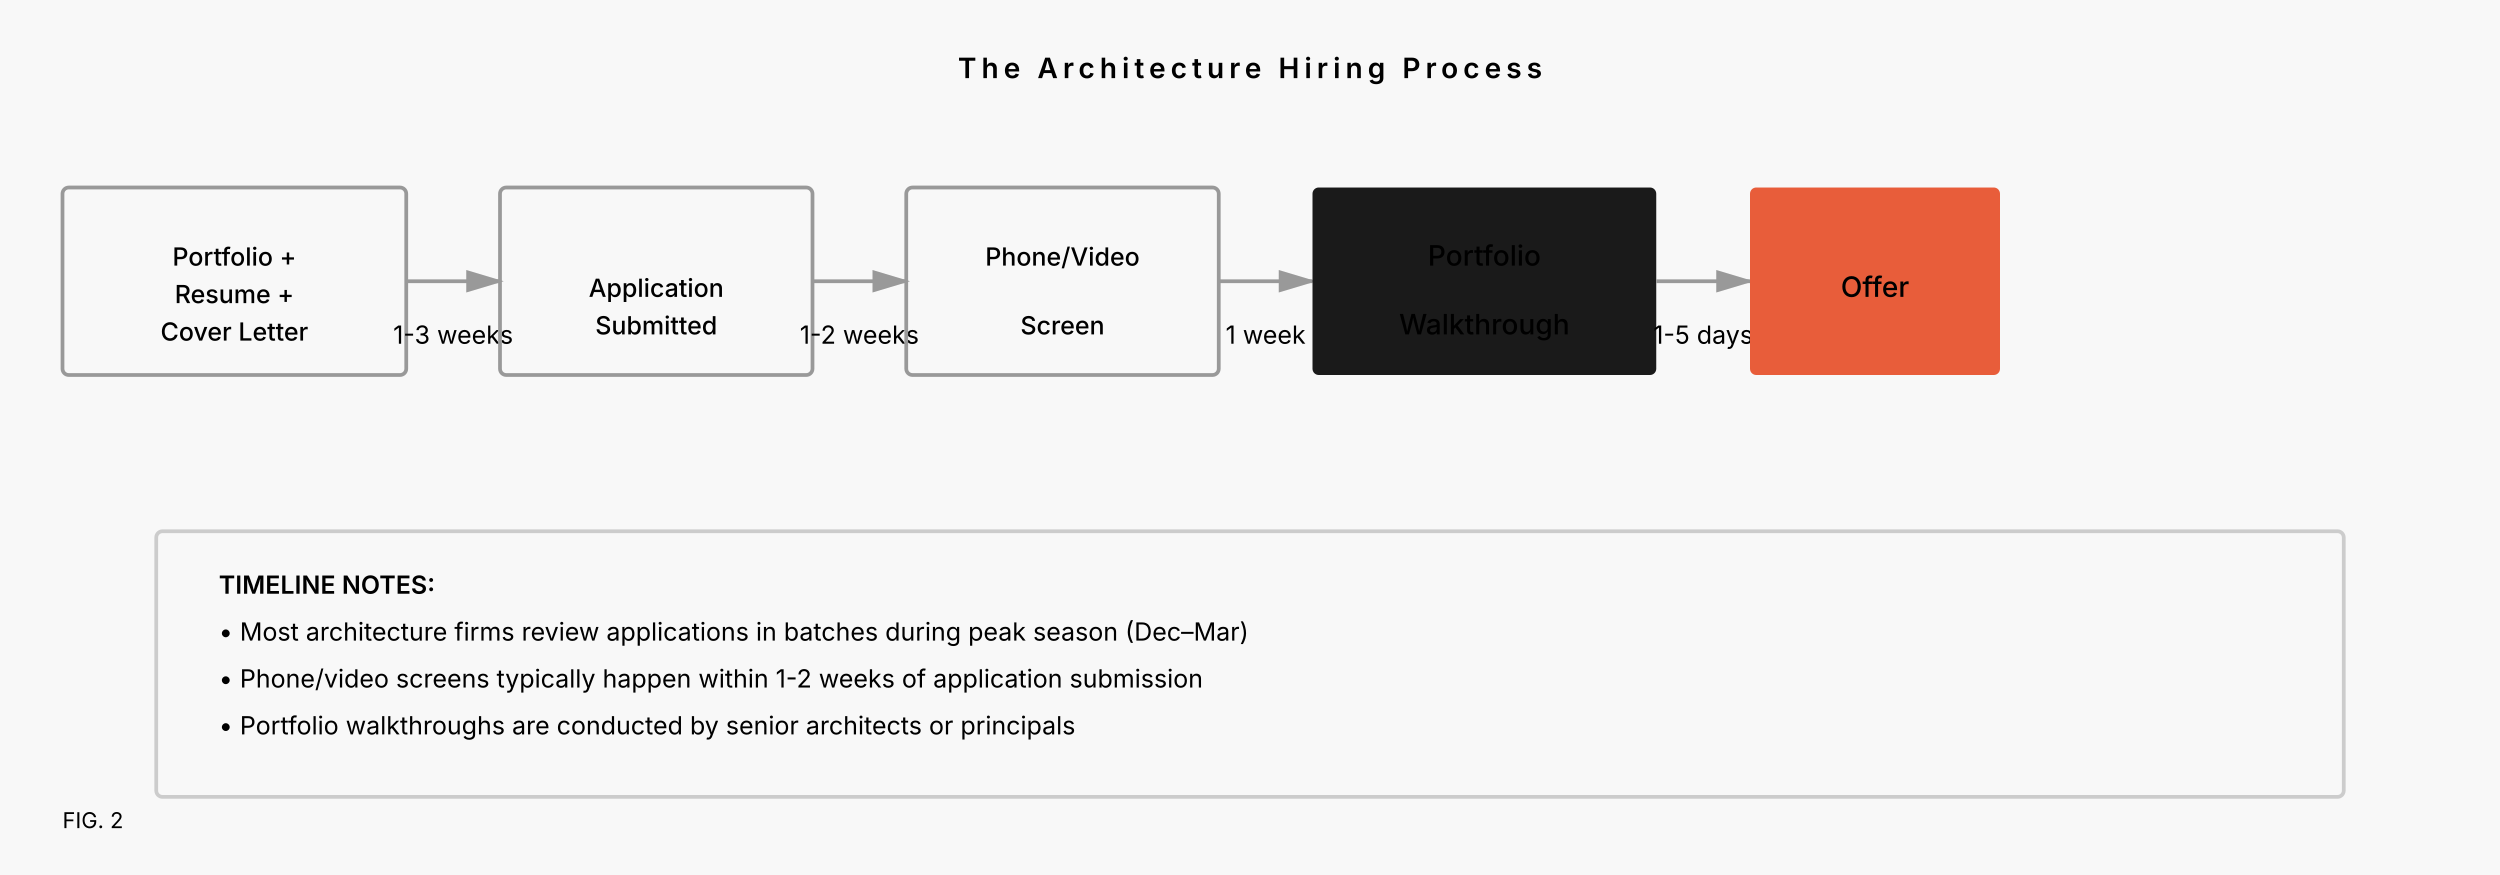
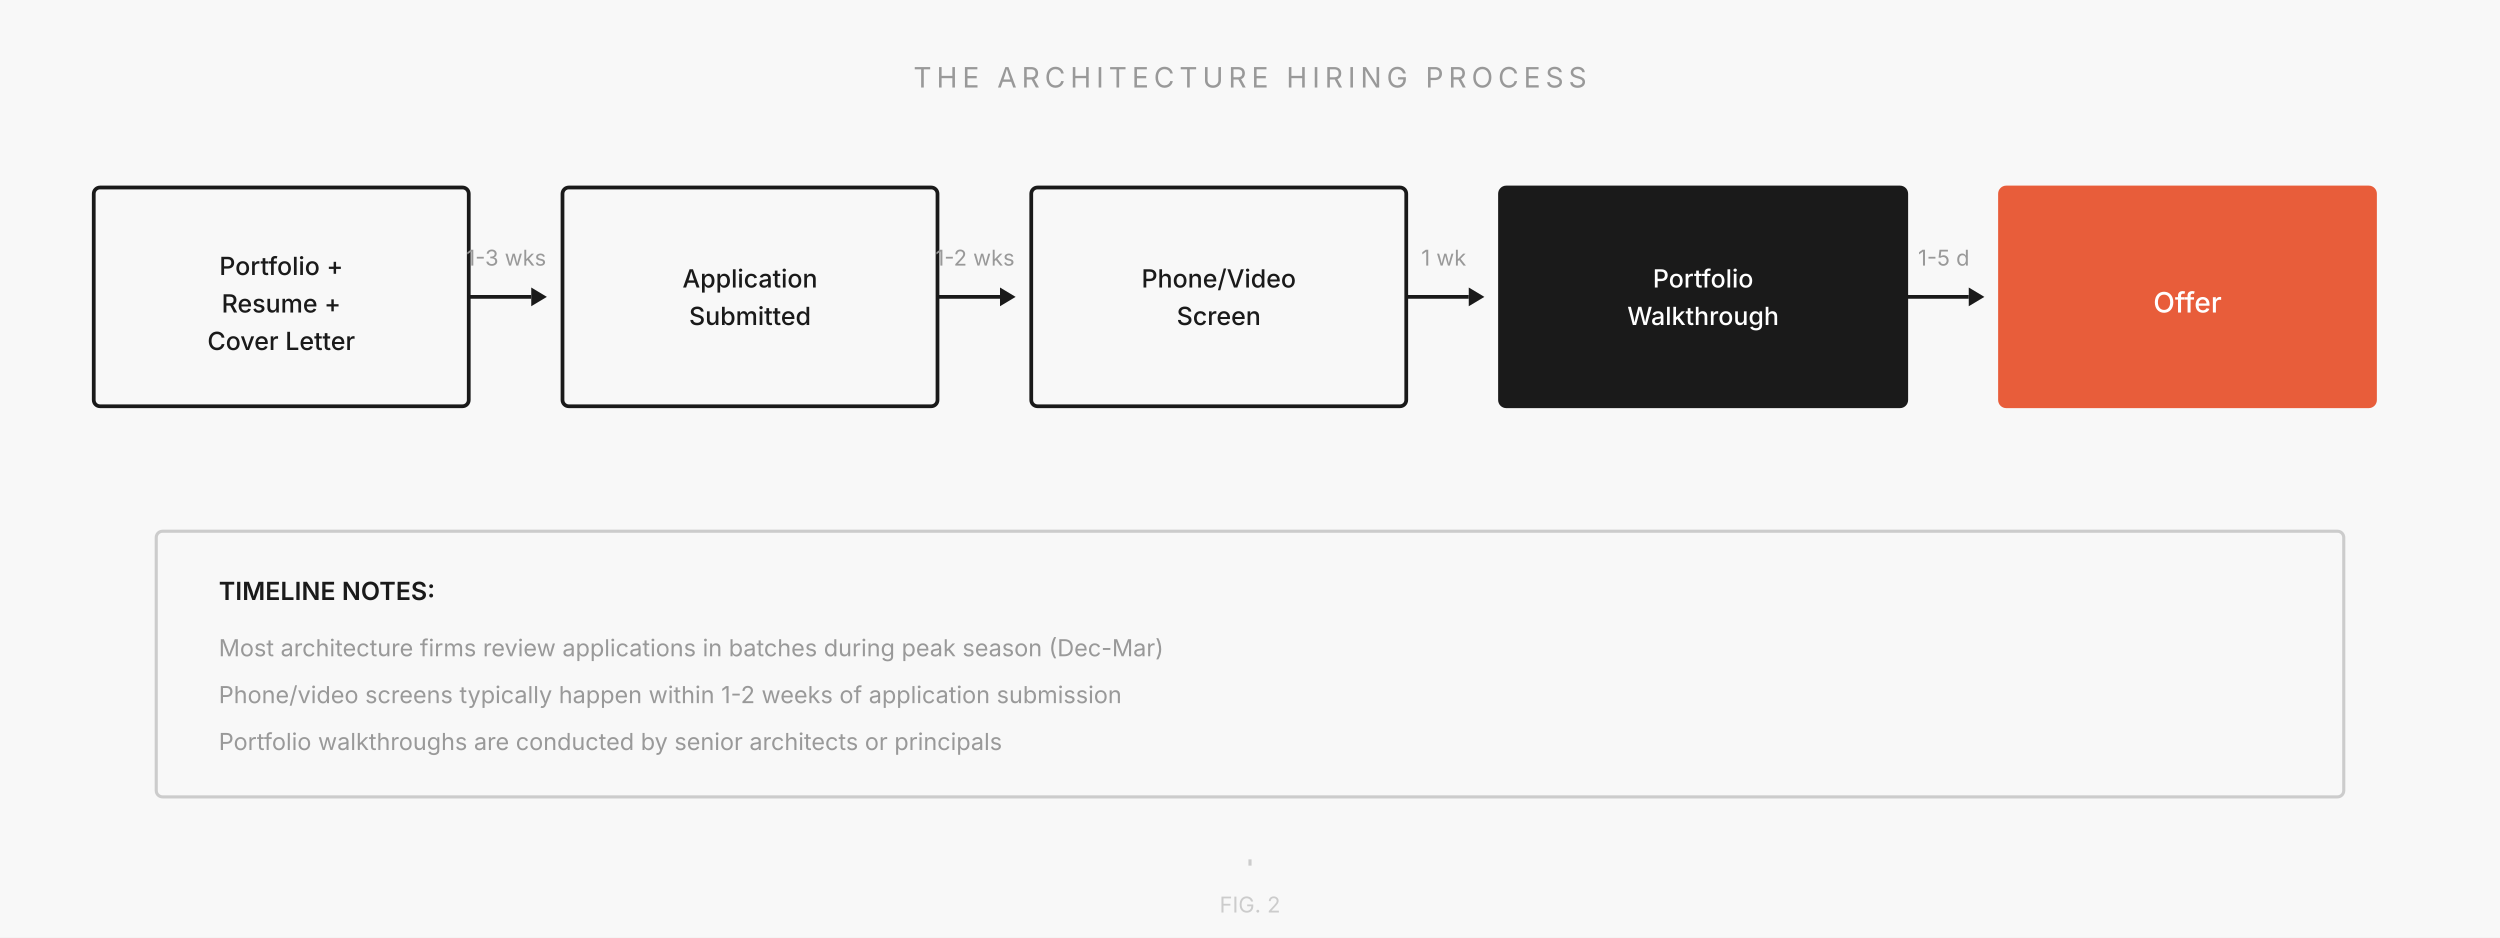
- <svg xmlns="http://www.w3.org/2000/svg" viewBox="0 0 800 280">
+ <svg xmlns="http://www.w3.org/2000/svg" viewBox="0 0 800 300">
  <defs>
    <style>
-       .title { font-family: Inter, -apple-system, system-ui, sans-serif; font-size: 9px; font-weight: 600; letter-spacing: 1.6px; text-transform: uppercase; color: #999; text-anchor: middle; }
-       .node-label { font-family: Inter, -apple-system, system-ui, sans-serif; font-size: 9px; color: white; text-anchor: middle; font-weight: 500; }
-       .node-label-outline { font-family: Inter, -apple-system, system-ui, sans-serif; font-size: 9px; color: #1a1a1a; text-anchor: middle; font-weight: 500; }
-       .timeframe { font-family: Inter, -apple-system, system-ui, sans-serif; font-size: 8px; color: #999; text-anchor: middle; }
-       .fig-label { font-family: Inter, -apple-system, system-ui, sans-serif; font-size: 7px; color: #ccc; }
+       text { font-family: Inter, -apple-system, system-ui, sans-serif; }
    </style>
-     <marker id="arrowhead" markerWidth="10" markerHeight="10" refX="9" refY="3" orient="auto">
-       <polygon points="0 0, 10 3, 0 6" fill="#999" />
-     </marker>
  </defs>
-   <rect width="800" height="280" fill="#f8f8f8" />
-   <text x="400" y="25" class="title">The Architecture Hiring Process</text>
-   <rect x="20" y="60" width="110" height="60" fill="none" stroke="#999" stroke-width="1.2" rx="2" />
-   <text x="75" y="85" class="node-label-outline" style="font-size: 8px;">Portfolio +</text>
-   <text x="75" y="97" class="node-label-outline" style="font-size: 8px;">Resume +</text>
-   <text x="75" y="109" class="node-label-outline" style="font-size: 8px;">Cover Letter</text>
-   <line x1="130" y1="90" x2="160" y2="90" stroke="#999" stroke-width="1.2" marker-end="url(#arrowhead)" />
-   <text x="145" y="110" class="timeframe">1-3 weeks</text>
-   <rect x="160" y="60" width="100" height="60" fill="none" stroke="#999" stroke-width="1.2" rx="2" />
-   <text x="210" y="95" class="node-label-outline" style="font-size: 8px;">Application</text>
-   <text x="210" y="107" class="node-label-outline" style="font-size: 8px;">Submitted</text>
-   <line x1="260" y1="90" x2="290" y2="90" stroke="#999" stroke-width="1.2" marker-end="url(#arrowhead)" />
-   <text x="275" y="110" class="timeframe">1-2 weeks</text>
-   <rect x="290" y="60" width="100" height="60" fill="none" stroke="#999" stroke-width="1.2" rx="2" />
-   <text x="340" y="85" class="node-label-outline" style="font-size: 8px;">Phone/Video</text>
-   <text x="340" y="107" class="node-label-outline" style="font-size: 8px;">Screen</text>
-   <line x1="390" y1="90" x2="420" y2="90" stroke="#999" stroke-width="1.2" marker-end="url(#arrowhead)" />
-   <text x="405" y="110" class="timeframe">1 week</text>
-   <rect x="420" y="60" width="110" height="60" fill="#1a1a1a" rx="2" />
-   <text x="475" y="85" class="node-label">Portfolio</text>
-   <text x="475" y="107" class="node-label">Walkthrough</text>
-   <line x1="530" y1="90" x2="560" y2="90" stroke="#999" stroke-width="1.2" marker-end="url(#arrowhead)" />
-   <text x="545" y="110" class="timeframe">1-5 days</text>
-   <rect x="560" y="60" width="80" height="60" fill="#E85D3A" rx="2" />
-   <text x="600" y="95" class="node-label">Offer</text>
-   <rect x="50" y="170" width="700" height="85" fill="none" stroke="#ccc" stroke-width="1.2" rx="2" />
-   <text x="70" y="190" style="font-family: Inter, -apple-system, system-ui, sans-serif; font-size: 8px; color: #666; font-weight: 600;">TIMELINE NOTES:</text>
-   <text x="70" y="205" style="font-family: Inter, -apple-system, system-ui, sans-serif; font-size: 8px; color: #999;">• Most architecture firms review applications in batches during peak season (Dec–Mar)</text>
-   <text x="70" y="220" style="font-family: Inter, -apple-system, system-ui, sans-serif; font-size: 8px; color: #999;">• Phone/video screens typically happen within 1-2 weeks of application submission</text>
-   <text x="70" y="235" style="font-family: Inter, -apple-system, system-ui, sans-serif; font-size: 8px; color: #999;">• Portfolio walkthroughs are conducted by senior architects or principals</text>
-   <text x="20" y="265" class="fig-label">FIG. 2</text>
+   <rect width="800" height="300" fill="#f8f8f8" />
+   <text x="400" y="28" font-size="9" font-weight="400" letter-spacing="1.6" fill="#999" text-anchor="middle">THE ARCHITECTURE HIRING PROCESS</text>
+   <rect x="30" y="60" width="120" height="70" fill="none" stroke="#1a1a1a" stroke-width="1.2" rx="2" />
+   <text x="90" y="88" font-size="8" font-weight="500" fill="#1a1a1a" text-anchor="middle">Portfolio +</text>
+   <text x="90" y="100" font-size="8" font-weight="500" fill="#1a1a1a" text-anchor="middle">Resume +</text>
+   <text x="90" y="112" font-size="8" font-weight="500" fill="#1a1a1a" text-anchor="middle">Cover Letter</text>
+   <polyline points="150,95 170,95" fill="none" stroke="#1a1a1a" stroke-width="1.2" />
+   <polygon points="175,95 170,92 170,98" fill="#1a1a1a" />
+   <text x="162" y="85" font-size="7" fill="#999" text-anchor="middle">1-3 wks</text>
+   <rect x="180" y="60" width="120" height="70" fill="none" stroke="#1a1a1a" stroke-width="1.2" rx="2" />
+   <text x="240" y="92" font-size="8" font-weight="500" fill="#1a1a1a" text-anchor="middle">Application</text>
+   <text x="240" y="104" font-size="8" font-weight="500" fill="#1a1a1a" text-anchor="middle">Submitted</text>
+   <polyline points="300,95 320,95" fill="none" stroke="#1a1a1a" stroke-width="1.2" />
+   <polygon points="325,95 320,92 320,98" fill="#1a1a1a" />
+   <text x="312" y="85" font-size="7" fill="#999" text-anchor="middle">1-2 wks</text>
+   <rect x="330" y="60" width="120" height="70" fill="none" stroke="#1a1a1a" stroke-width="1.2" rx="2" />
+   <text x="390" y="92" font-size="8" font-weight="500" fill="#1a1a1a" text-anchor="middle">Phone/Video</text>
+   <text x="390" y="104" font-size="8" font-weight="500" fill="#1a1a1a" text-anchor="middle">Screen</text>
+   <polyline points="450,95 470,95" fill="none" stroke="#1a1a1a" stroke-width="1.2" />
+   <polygon points="475,95 470,92 470,98" fill="#1a1a1a" />
+   <text x="462" y="85" font-size="7" fill="#999" text-anchor="middle">1 wk</text>
+   <rect x="480" y="60" width="130" height="70" fill="#1a1a1a" stroke="#1a1a1a" stroke-width="1.2" rx="2" />
+   <text x="545" y="92" font-size="8" font-weight="500" fill="#ffffff" text-anchor="middle">Portfolio</text>
+   <text x="545" y="104" font-size="8" font-weight="500" fill="#ffffff" text-anchor="middle">Walkthrough</text>
+   <polyline points="610,95 630,95" fill="none" stroke="#1a1a1a" stroke-width="1.2" />
+   <polygon points="635,95 630,92 630,98" fill="#1a1a1a" />
+   <text x="622" y="85" font-size="7" fill="#999" text-anchor="middle">1-5 d</text>
+   <rect x="640" y="60" width="120" height="70" fill="#E85D3A" stroke="#E85D3A" stroke-width="1.2" rx="2" />
+   <text x="700" y="100" font-size="9" font-weight="500" fill="#ffffff" text-anchor="middle">Offer</text>
+   <rect x="50" y="170" width="700" height="85" fill="none" stroke="#ccc" stroke-width="1" rx="2" />
+   <text x="70" y="192" font-size="8" font-weight="600" fill="#1a1a1a">TIMELINE NOTES:</text>
+   <text x="70" y="210" font-size="7.5" fill="#999">Most architecture firms review applications in batches during peak season (Dec-Mar)</text>
+   <text x="70" y="225" font-size="7.5" fill="#999">Phone/video screens typically happen within 1-2 weeks of application submission</text>
+   <text x="70" y="240" font-size="7.5" fill="#999">Portfolio walkthroughs are conducted by senior architects or principals</text>
+   <line x1="400" y1="275" x2="400" y2="277" stroke="#ccc" stroke-width="1" />
+   <text x="400" y="292" font-size="7" fill="#ccc" text-anchor="middle">FIG. 2</text>
</svg>
